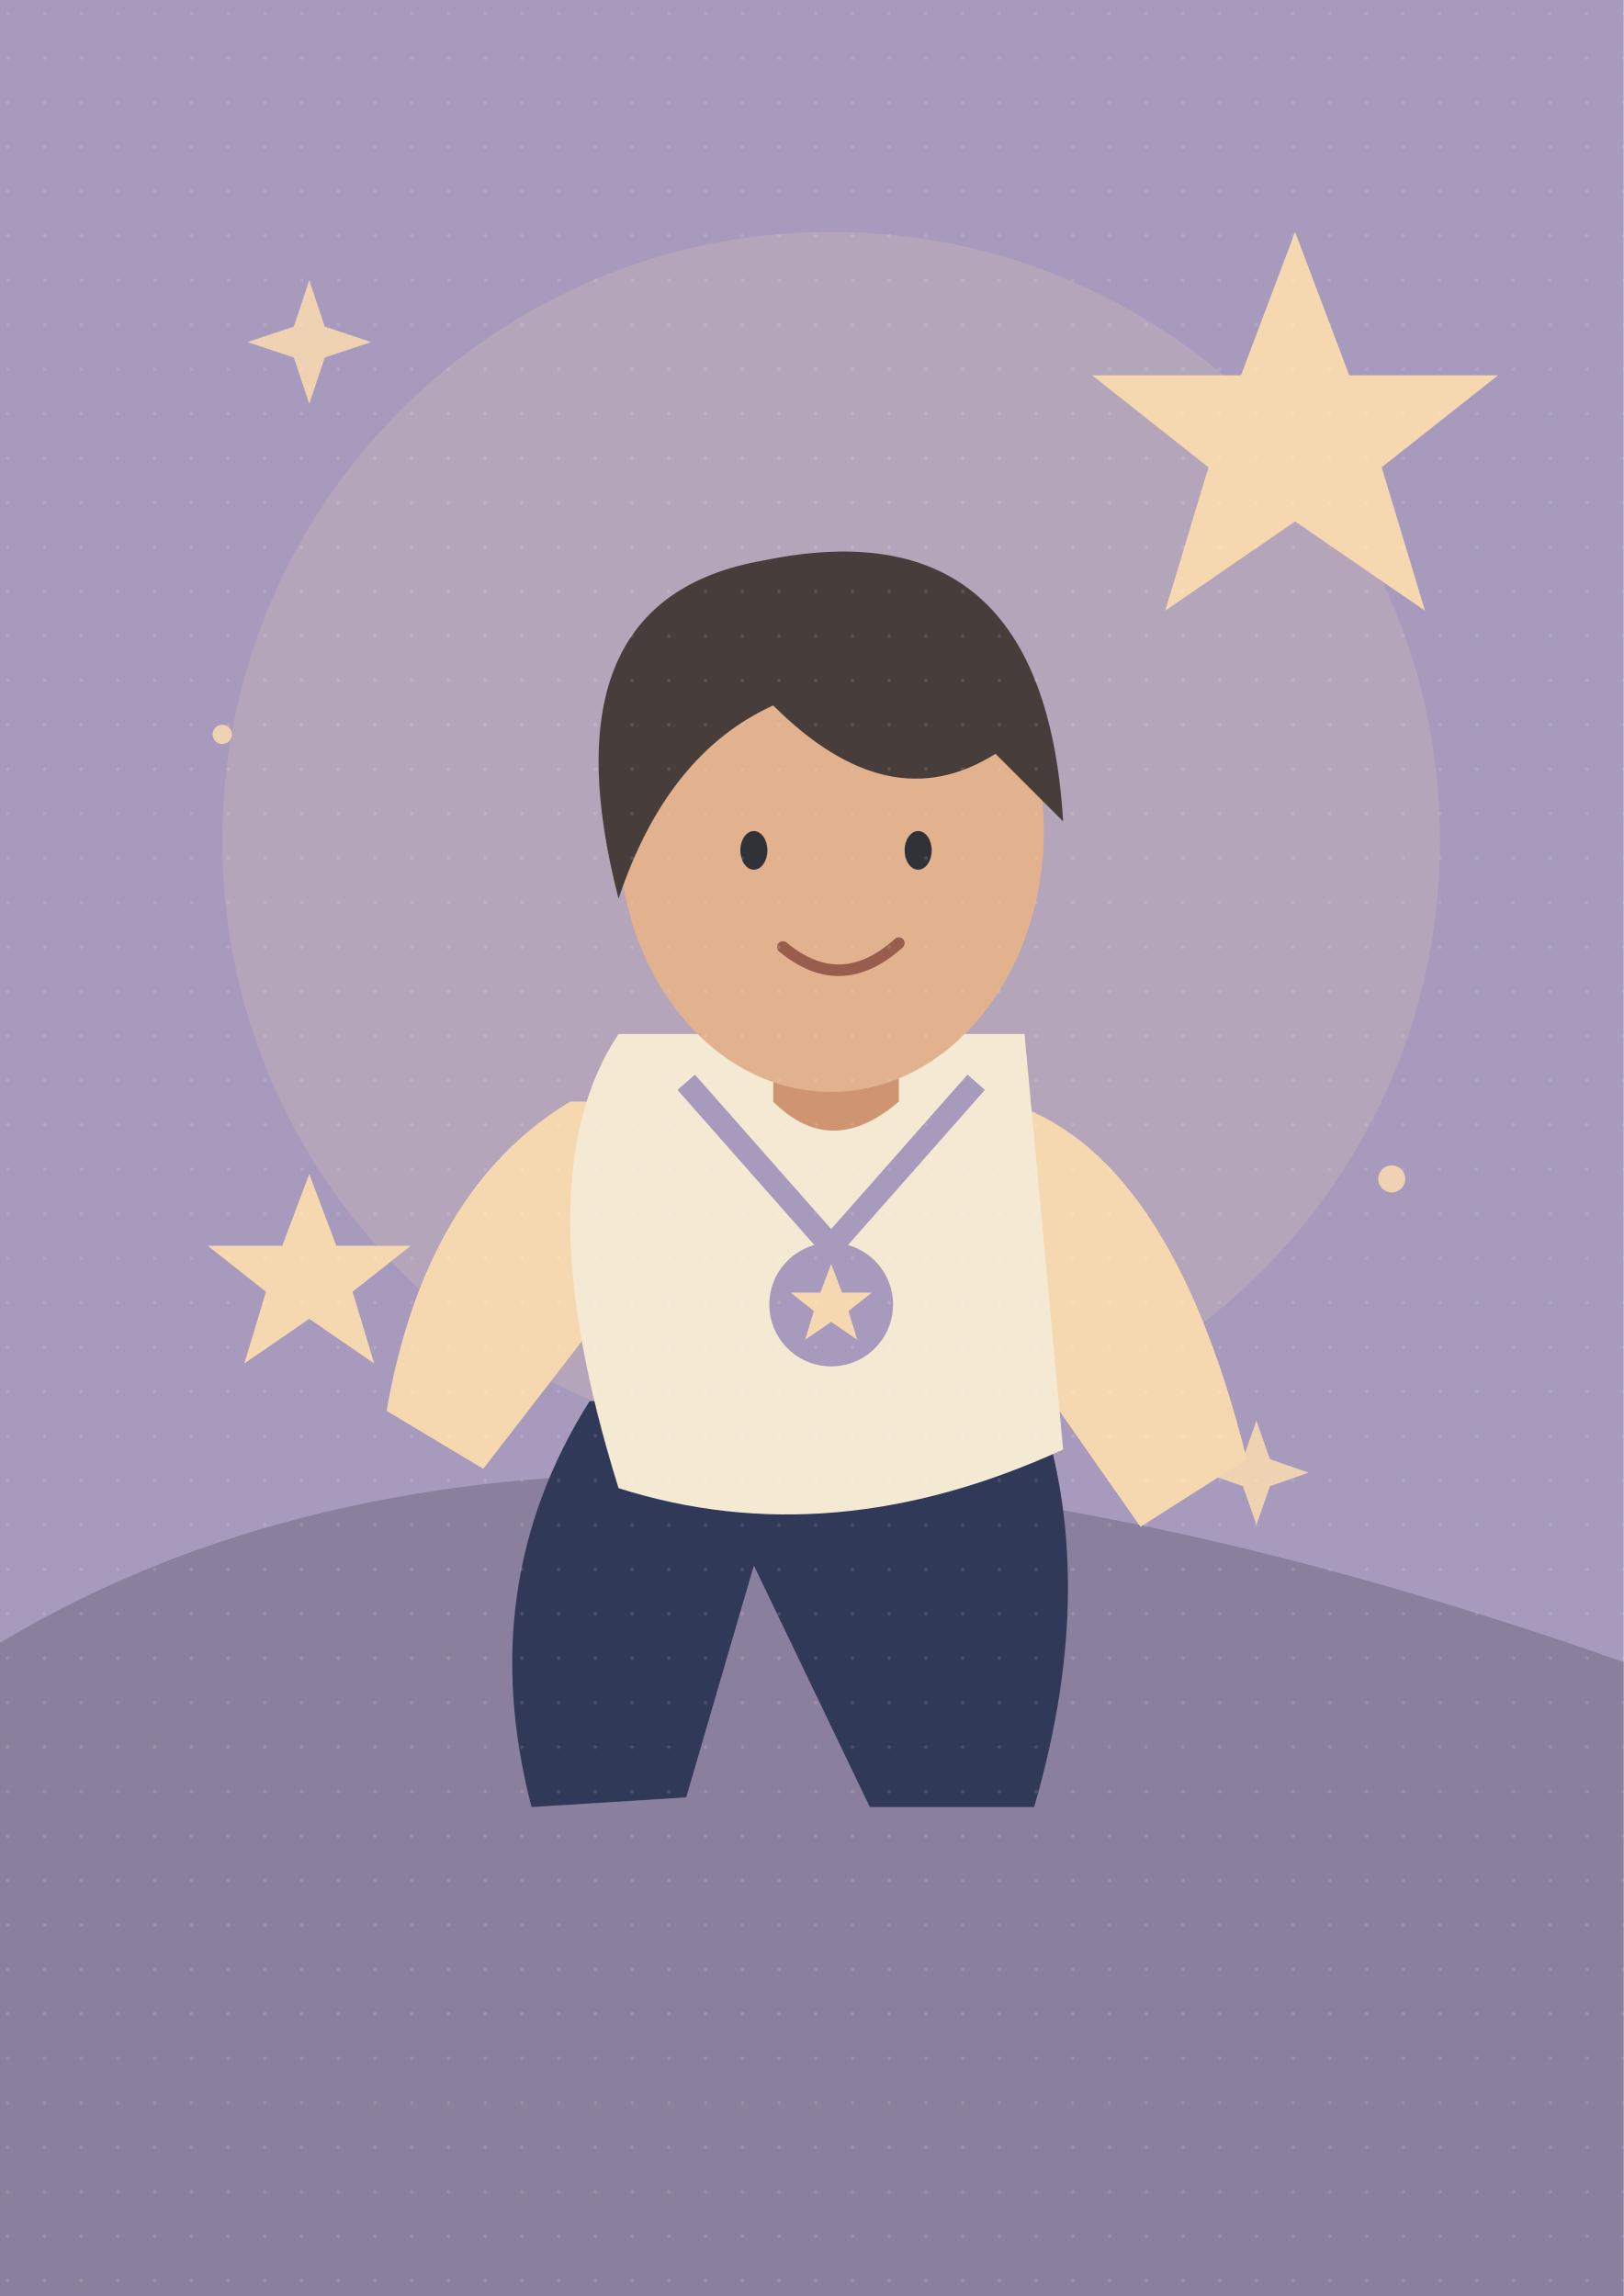
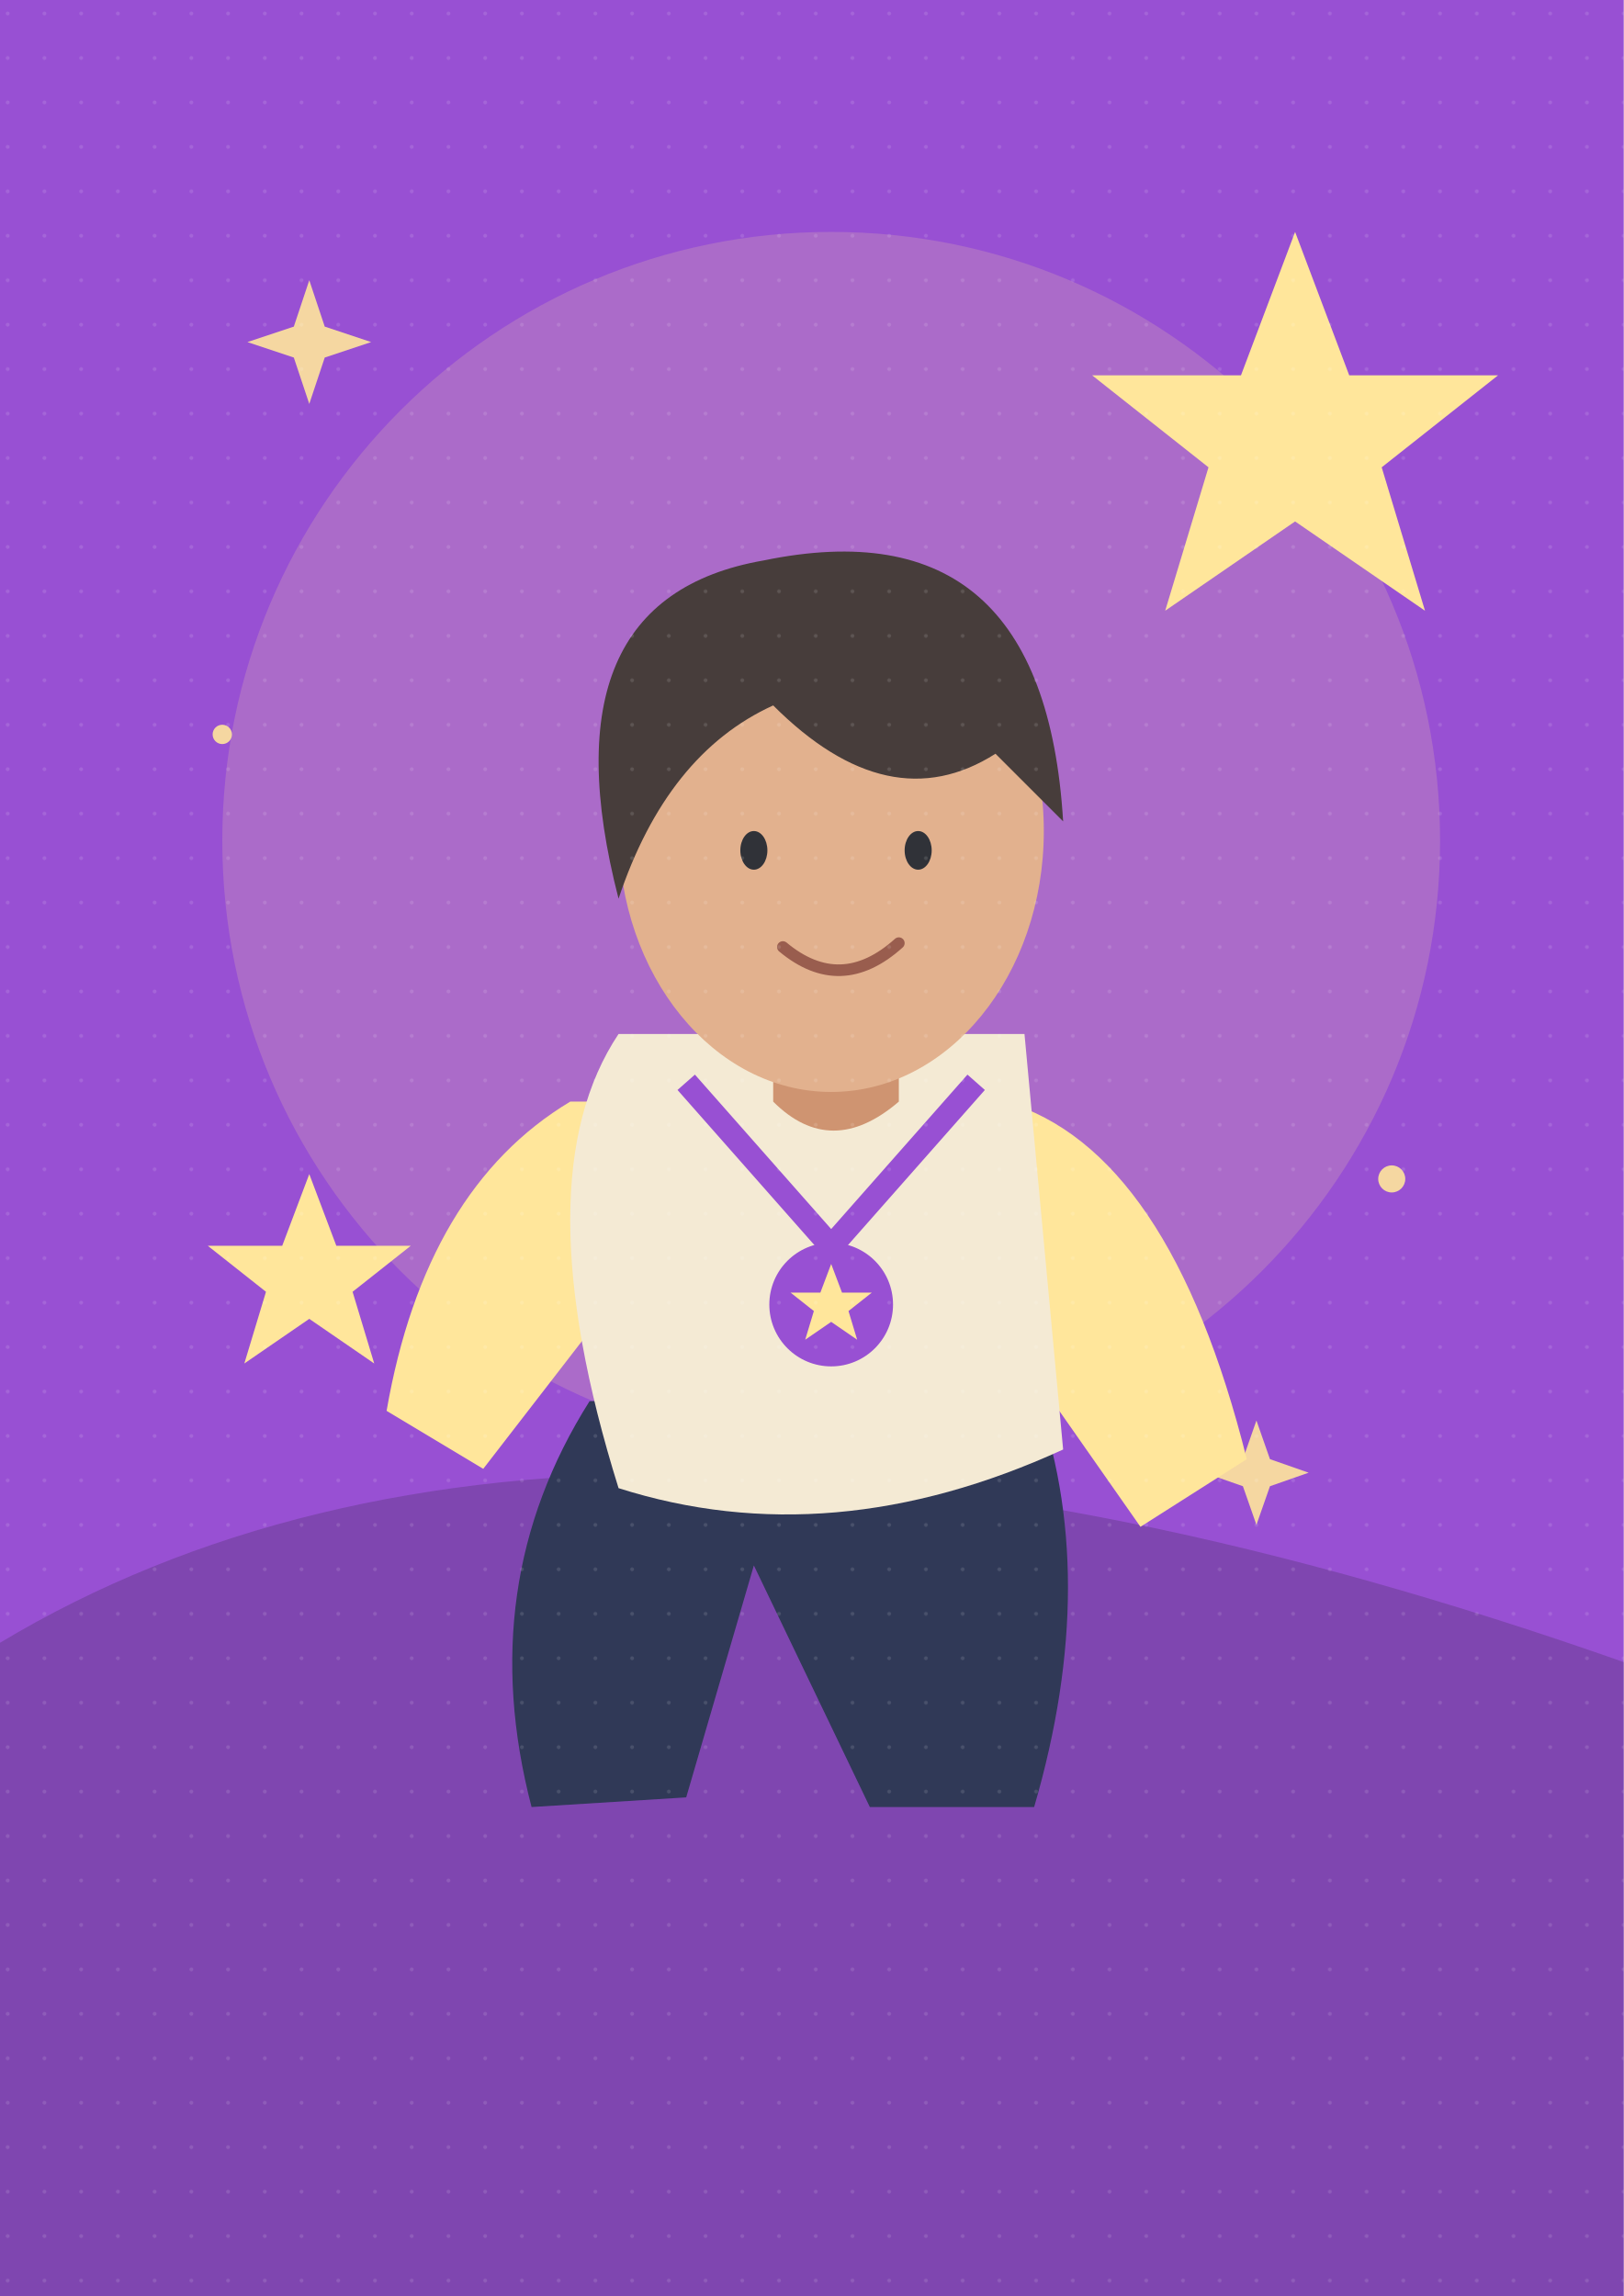
<svg xmlns="http://www.w3.org/2000/svg" width="840" height="1188" viewBox="0 0 840 1188">
  <defs>
    <pattern id="grain" width="19" height="23" patternUnits="userSpaceOnUse">
      <circle cx="4" cy="7" r="1" fill="#fff" opacity=".12" />
    </pattern>
  </defs>
-   <rect width="840" height="1188" fill="#A79ABC" />
-   <circle cx="430" cy="435" r="315" fill="#F6D8B0" opacity=".18" />
+   <rect width="840" height="1188" fill="#9850D3" />
+   <circle cx="430" cy="435" r="315" fill="#FFE69B" opacity=".18" />
  <path d="M0 850Q300 670 840 860V1188H0Z" fill="#252532" opacity=".22" />
-   <g color="#F6D8B0">
+   <g color="#FFE69B">
    <g transform="translate(670 225) scale(1.4)">
      <path d="M0-75L20-22L75-22L32 12L48 65L0 32L-48 65L-32 12L-75-22L-20-22Z" fill="currentColor" />
    </g>
    <g transform="translate(160 660) scale(.7)">
      <path d="M0-75L20-22L75-22L32 12L48 65L0 32L-48 65L-32 12L-75-22L-20-22Z" fill="currentColor" />
    </g>
  </g>
-   <g fill="#F6D8B0" opacity=".9">
+   <g fill="#FFE69B" opacity=".9">
    <path d="M160 145l8 24 24 8-24 8-8 24-8-24-24-8 24-8Z" />
    <circle cx="115" cy="380" r="5" />
    <circle cx="720" cy="610" r="7" />
    <path d="M650 735l7 20 20 7-20 7-7 20-7-20-20-7 20-7Z" />
  </g>
  <g transform="translate(430 580)">
    <path d="M-125 145Q-185 240-155 355L-75 350L-40 230L20 355L105 355Q140 235 105 140Z" fill="#303957" />
-     <path d="M-135-10Q-210 35-230 150L-180 180L-95 70L90 110L160 210L215 175Q175 15 90-10Z" fill="#F6D8B0" />
+     <path d="M-135-10Q-210 35-230 150L-180 180L-95 70L90 110L160 210L215 175Q175 15 90-10Z" fill="#FFE69B" />
    <path d="M-110-45Q-160 30-110 190Q0 225 120 170L100-45Z" fill="#F4EAD4" />
    <path d="M-30-60V-10Q0 20 35-10V-60" fill="#CF9471" />
    <ellipse cy="-150" rx="110" ry="135" fill="#E2B18E" />
    <path d="M-110-115Q-150-270-35-290Q110-320 120-155L85-190Q30-155-30-215Q-85-190-110-115" fill="#473D3B" />
    <ellipse cx="-40" cy="-140" rx="7" ry="10" fill="#303238" />
    <ellipse cx="45" cy="-140" rx="7" ry="10" fill="#303238" />
    <path d="M-25-90Q5-65 35-92" fill="none" stroke="#995D4E" stroke-width="6" stroke-linecap="round" />
-     <path d="M-75-20L0 65L75-20" fill="none" stroke="#A79ABC" stroke-width="12" />
-     <circle cy="95" r="32" fill="#A79ABC" />
-     <g color="#F6D8B0" transform="translate(0 95) scale(.28)">
+     <path d="M-75-20L0 65L75-20" fill="none" stroke="#9850D3" stroke-width="12" />
+     <circle cy="95" r="32" fill="#9850D3" />
+     <g color="#FFE69B" transform="translate(0 95) scale(.28)">
      <path d="M0-75L20-22L75-22L32 12L48 65L0 32L-48 65L-32 12L-75-22L-20-22Z" fill="currentColor" />
    </g>
  </g>
  <rect width="840" height="1188" fill="url(#grain)" />
</svg>
